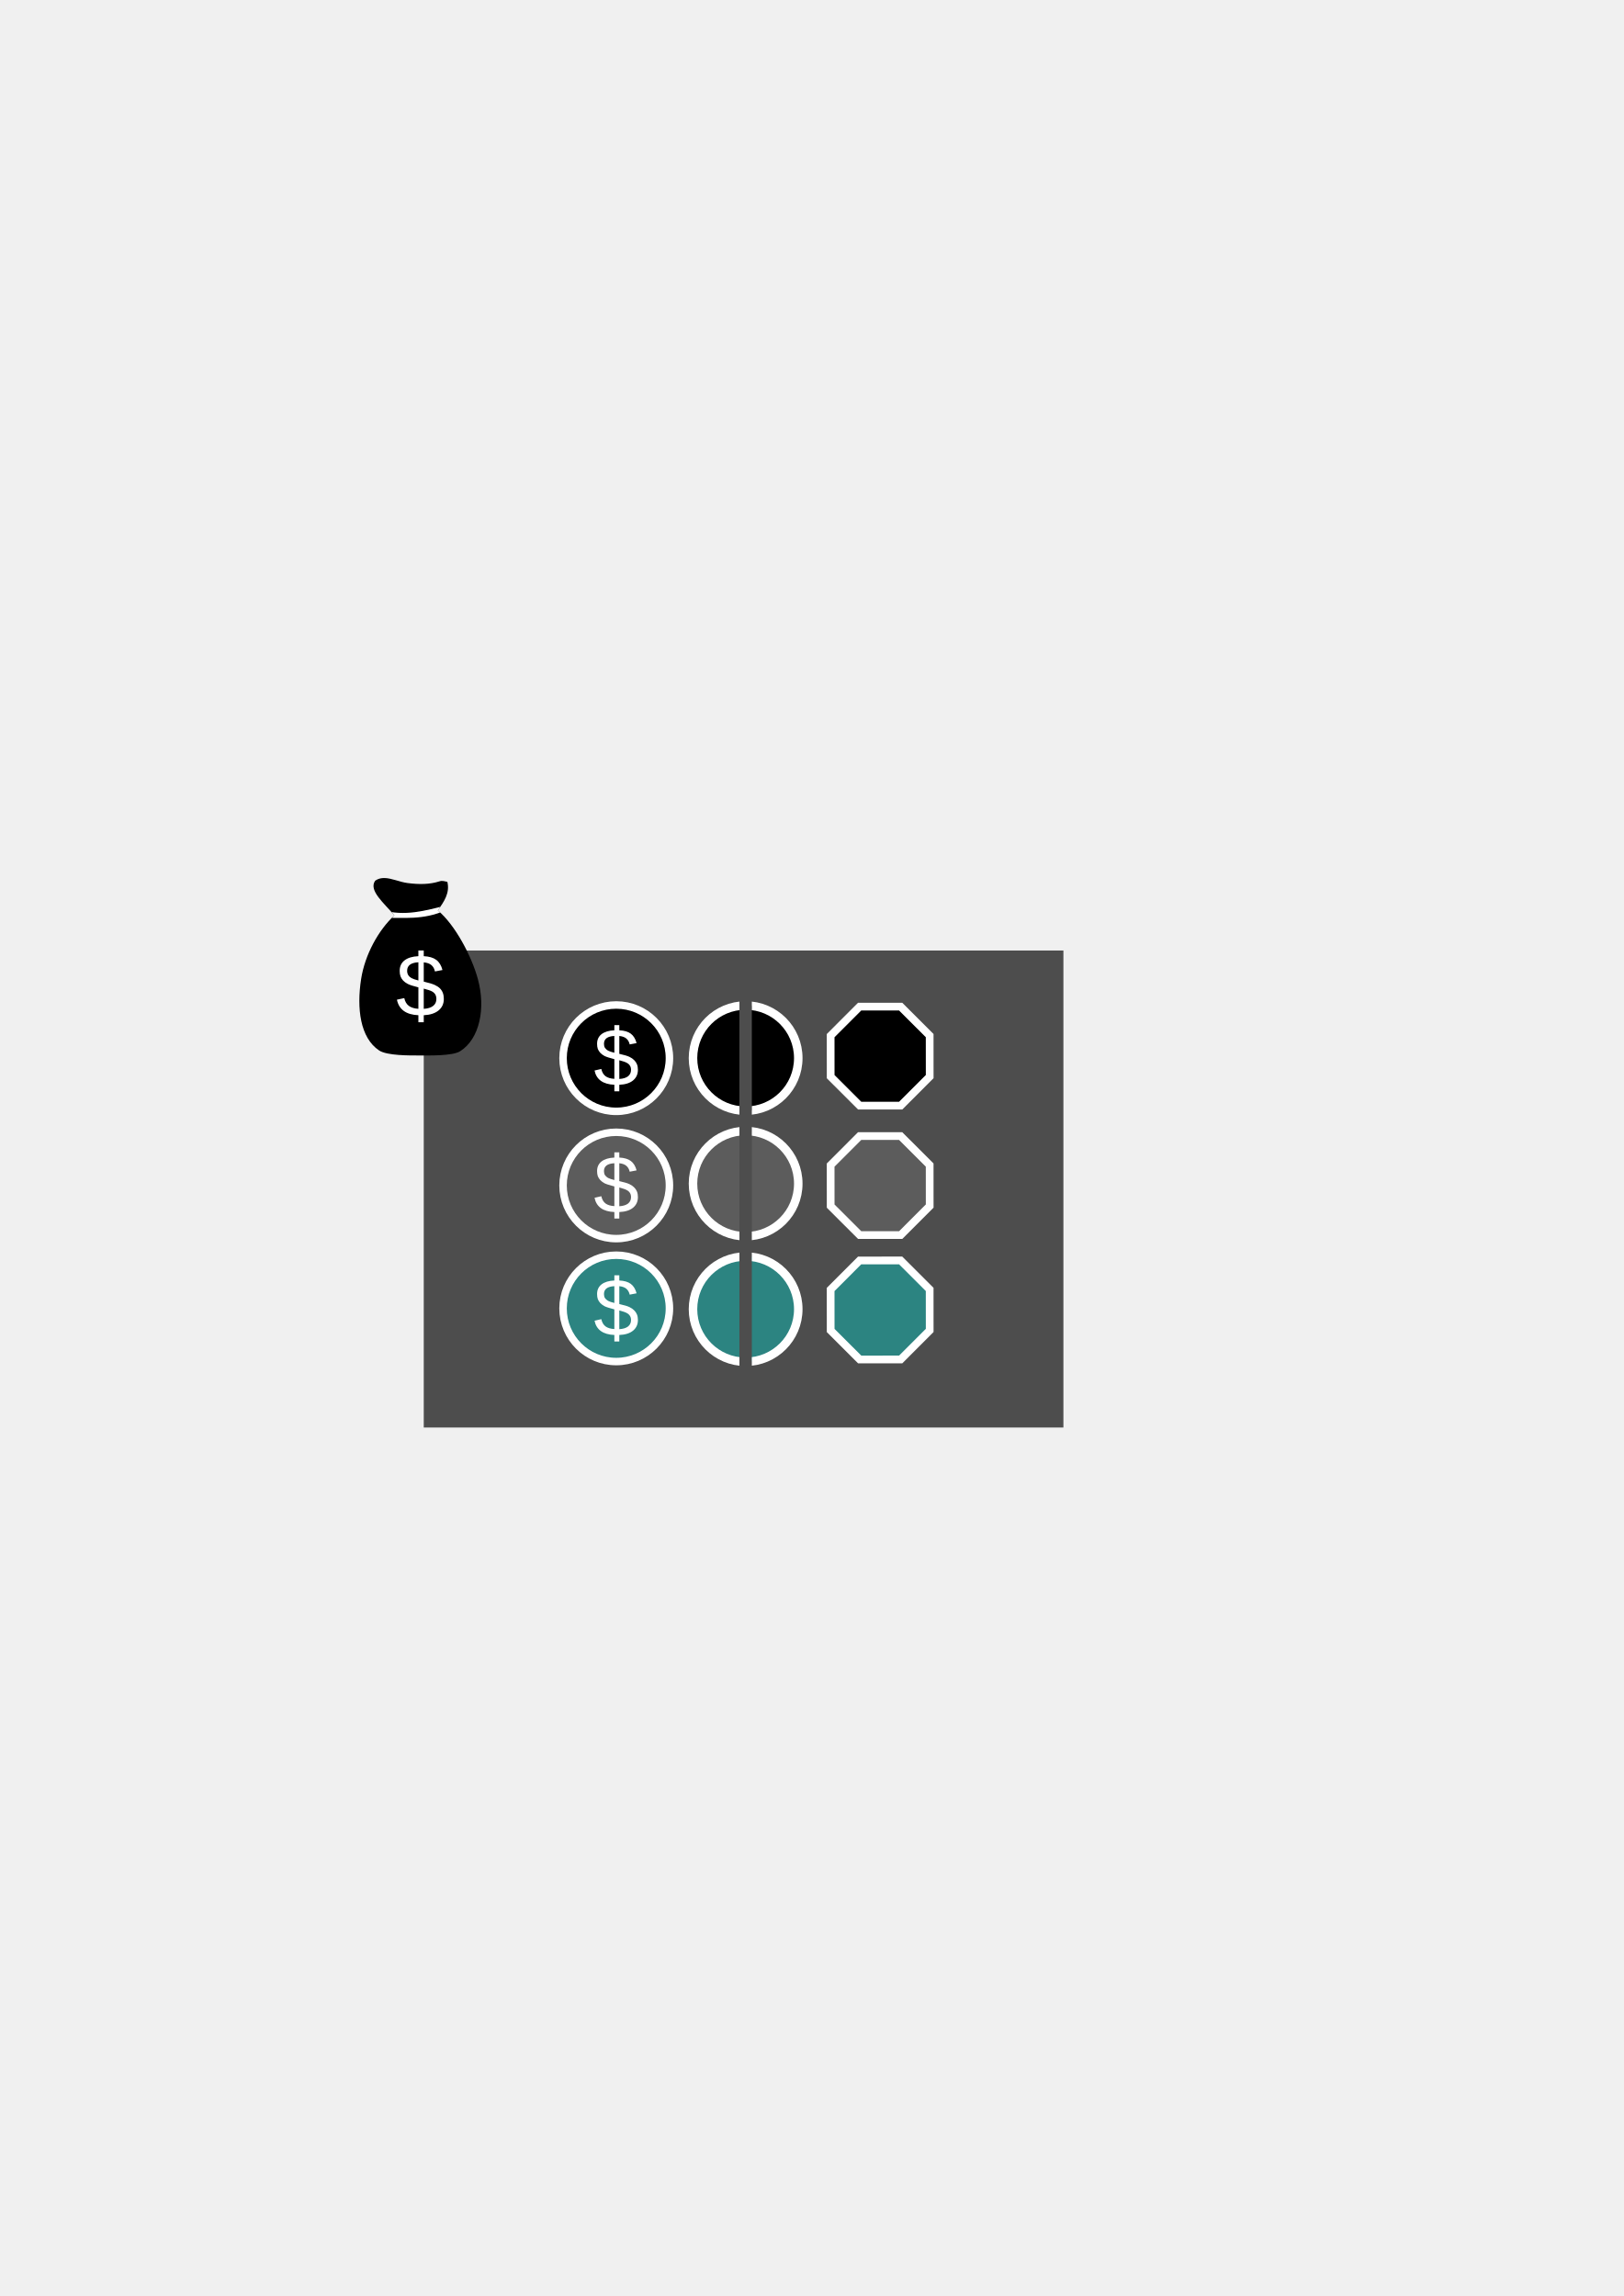
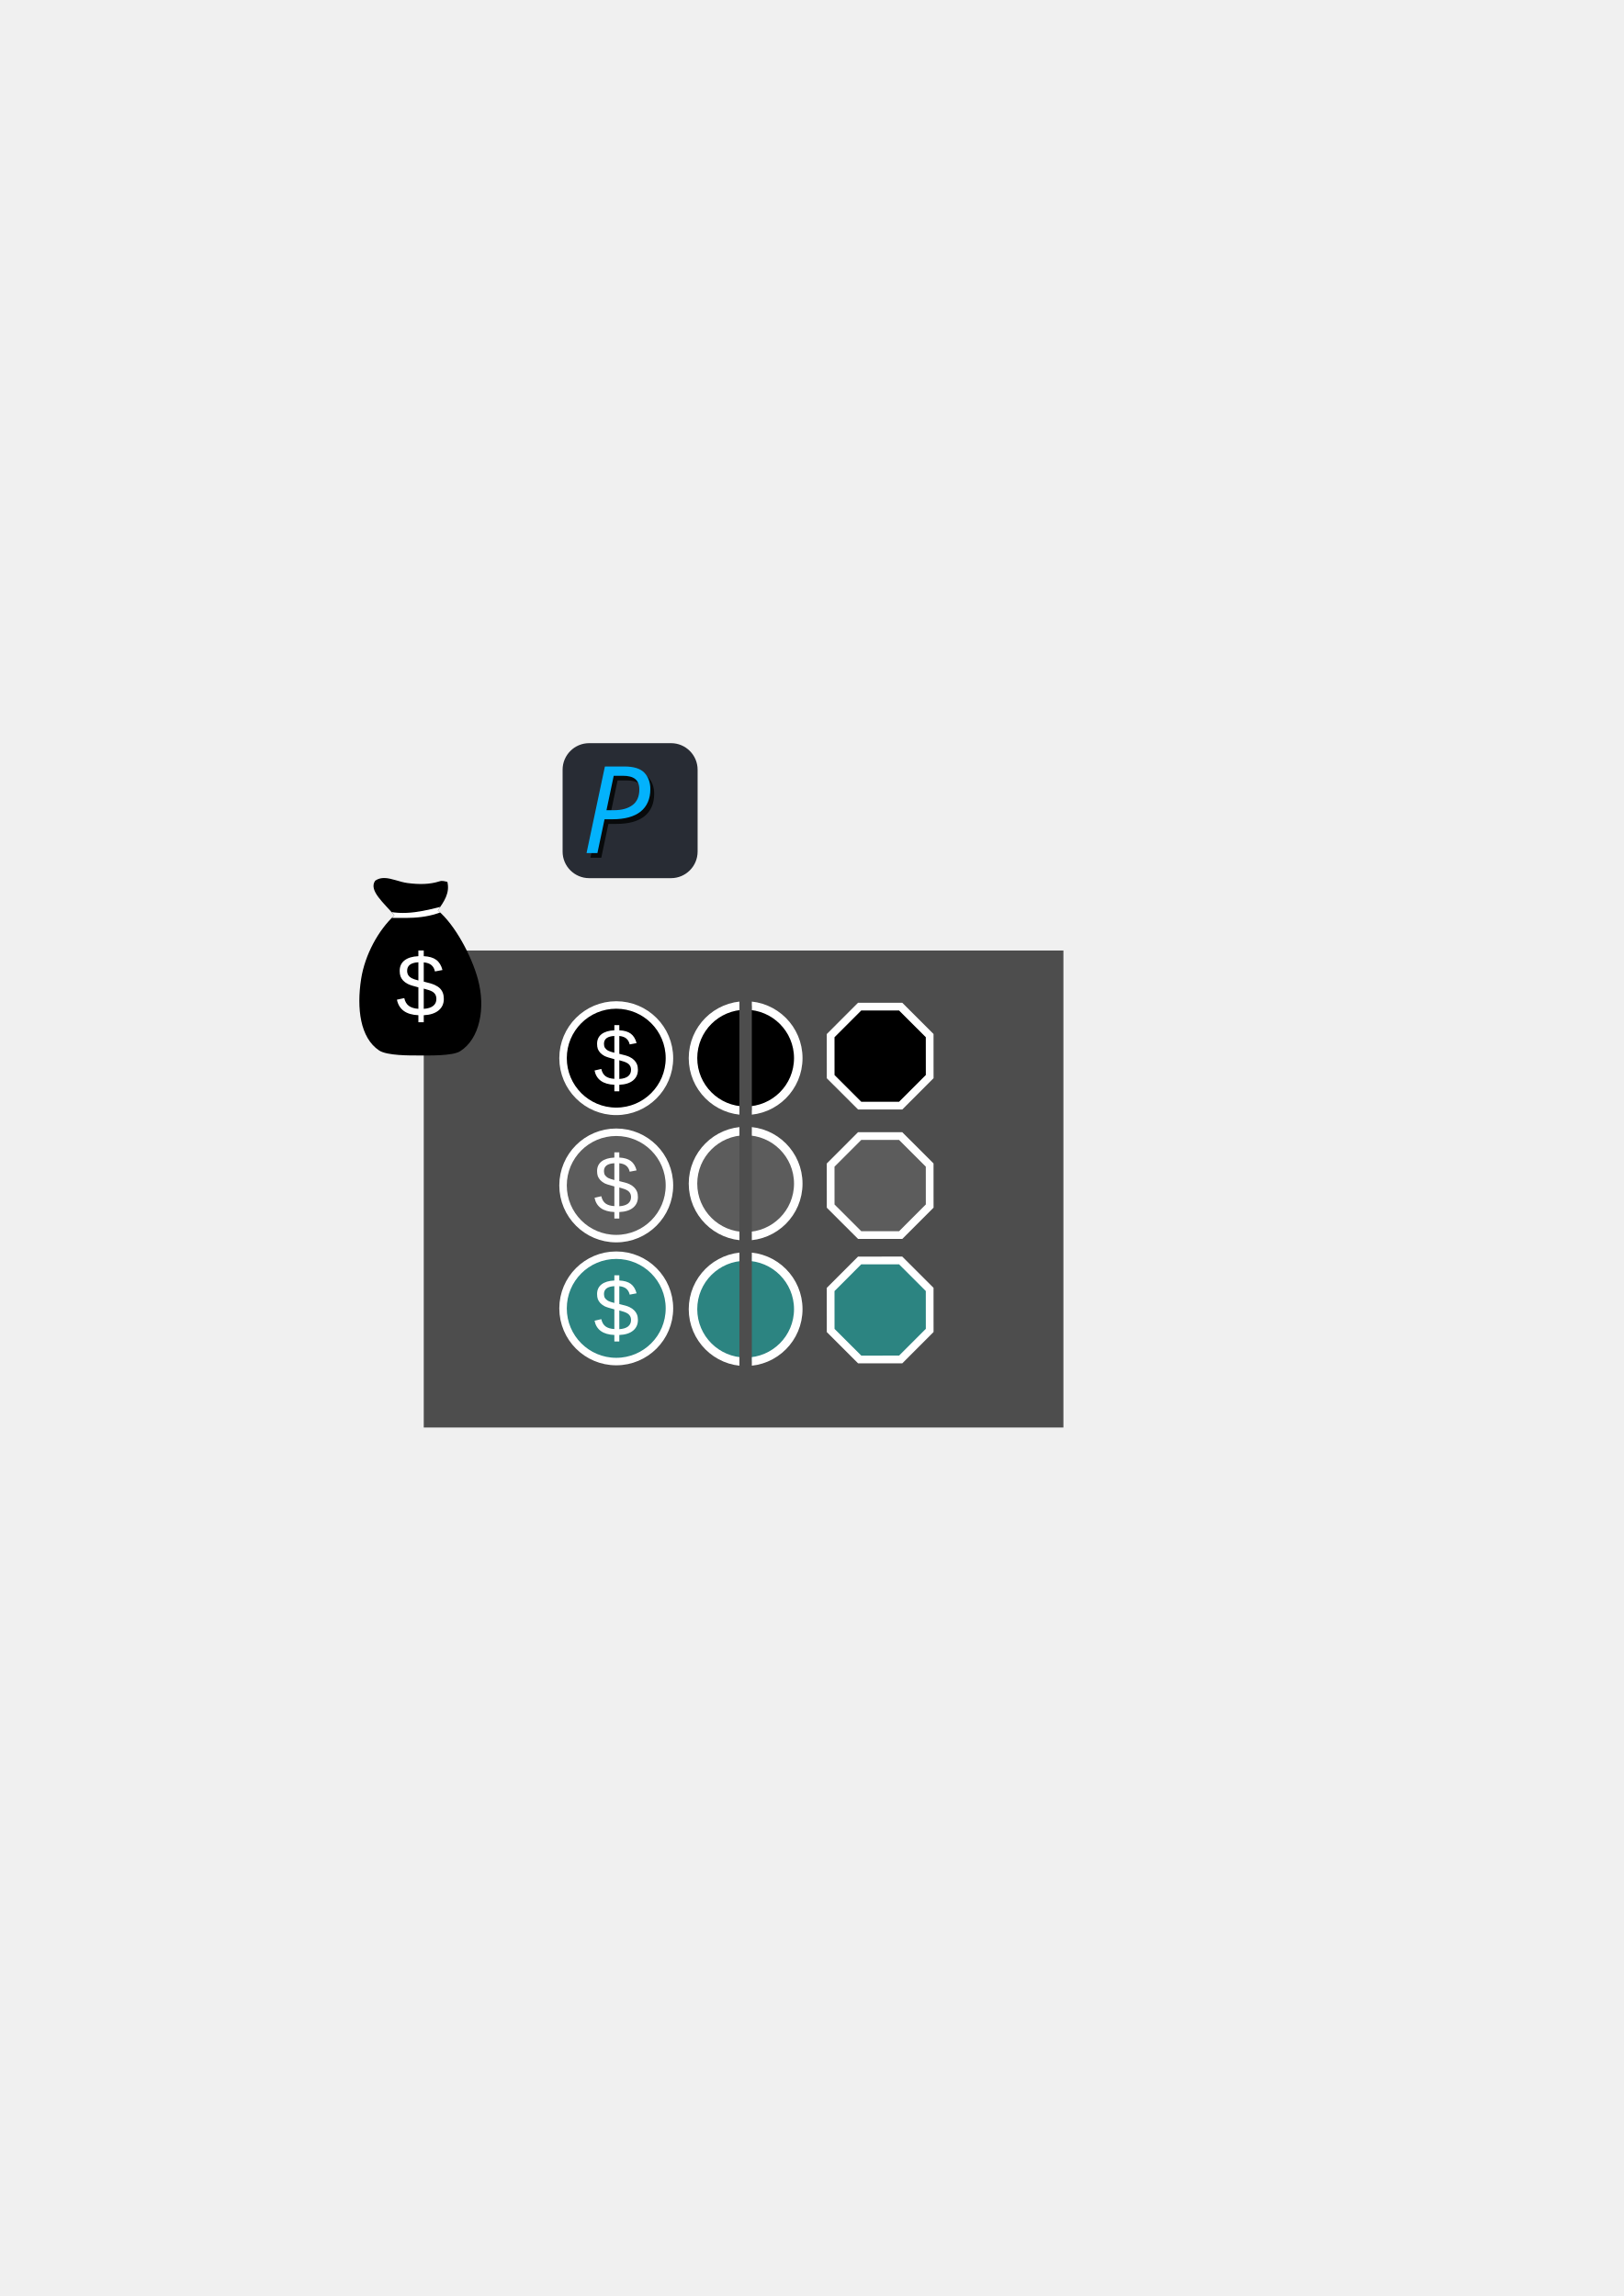
<svg xmlns="http://www.w3.org/2000/svg" width="210mm" height="297mm" viewBox="0 0 210 297" version="1.1" id="svg8">
  <defs id="defs2">
    <clipPath clipPathUnits="userSpaceOnUse" id="clipPath934">
      <path style="fill:#000000;fill-opacity:1;stroke:none;stroke-width:0.941;stroke-miterlimit:4;stroke-dasharray:none;stroke-opacity:1" d="m 73.592,127.582 c -0.424,-0.01 -0.83,0.078 -1.209,0.342 -0.915,1.266 1.192,2.935 2.478,4.494 -2.042,1.87 -3.812,5.067 -4.303,8.235 -0.588,3.794 -0.123,7.593 2.321,9.229 1.03,0.69 3.993,0.654 5.23,0.654 1.17,0 4.262,0.077 5.25,-0.545 2.535,-1.594 3.334,-5.55 2.301,-9.338 -0.818,-3.001 -2.957,-7.027 -5.176,-8.877 0.781,-1.138 1.581,-2.237 1.228,-3.702 -0.342,-0.055 -0.628,-0.189 -1.014,-0.064 -1.249,0.403 -2.609,0.422 -4.141,0.221 -1.012,-0.132 -2.032,-0.627 -2.965,-0.649 z" id="path936" />
    </clipPath>
    <clipPath clipPathUnits="userSpaceOnUse" id="clipPath1017">
      <path style="fill:#000000;fill-opacity:1;stroke:none;stroke-width:1;stroke-miterlimit:4;stroke-dasharray:none;stroke-opacity:1" d="m 87.731,127.751 v 16.237 h 8.924 v -16.237 z m 10.528,0 v 16.237 H 108.511 v -16.237 z" id="path1019" />
    </clipPath>
  </defs>
  <g id="layer1">
    <rect style="fill:#4d4d4d;fill-opacity:1;stroke:none;stroke-width:1.366;stroke-miterlimit:4;stroke-dasharray:none;stroke-opacity:1" id="rect960" width="82.729" height="61.702" x="54.805" y="122.954" />
    <path id="path841" d="m 49.738,113.577 c -0.424,-0.01 -0.83,0.078 -1.209,0.342 -0.915,1.266 1.192,2.935 2.478,4.494 -2.042,1.87 -3.812,5.067 -4.303,8.235 -0.588,3.794 -0.123,7.593 2.321,9.229 1.03,0.69 3.993,0.654 5.23,0.654 1.17,0 4.262,0.077 5.25,-0.545 2.535,-1.594 3.334,-5.55 2.301,-9.338 -0.818,-3.001 -2.957,-7.027 -5.176,-8.877 0.781,-1.138 1.581,-2.237 1.228,-3.702 -0.342,-0.055 -0.628,-0.189 -1.014,-0.064 -1.249,0.403 -2.609,0.422 -4.141,0.221 -1.012,-0.132 -2.032,-0.627 -2.965,-0.649 z" style="fill:#000000;fill-opacity:1;stroke:none;stroke-width:0.941;stroke-miterlimit:4;stroke-dasharray:none;stroke-opacity:1" />
    <path style="fill:#ffffff;stroke:none;stroke-width:0.265px;stroke-linecap:butt;stroke-linejoin:miter;stroke-opacity:1" d="m 73.257,131.73 c 2.989,0.838 5.541,0.088 8.405,-0.633 l -0.162,0.654 c -2.985,1.324 -5.401,0.916 -8.148,0.995 z" id="path846" clip-path="url(#clipPath934)" transform="translate(-23.85381,-14.00492)" />
    <g aria-label="$" style="font-style:normal;font-weight:normal;font-size:11.458px;line-height:1.25;font-family:sans-serif;letter-spacing:0px;word-spacing:0px;fill:#000000;fill-opacity:1;stroke:none;stroke-width:0.286" id="text850" transform="translate(-23.85381,-14.00492)">
      <path d="m 77.965,145.328 q -2.383,-0.101 -2.775,-2.008 l 0.951,-0.207 q 0.14,0.666 0.582,1.001 0.448,0.336 1.242,0.386 v -2.775 q -0.99,-0.246 -1.371,-0.442 -0.375,-0.196 -0.61,-0.448 -0.229,-0.257 -0.336,-0.548 -0.101,-0.291 -0.101,-0.699 0,-0.867 0.627,-1.354 0.632,-0.492 1.79,-0.543 v -0.733 h 0.694 v 0.733 q 1.046,0.05 1.617,0.476 0.571,0.42 0.806,1.315 l -0.973,0.185 q -0.112,-0.526 -0.453,-0.817 -0.341,-0.297 -0.996,-0.358 v 2.49 q 1.001,0.235 1.421,0.431 0.425,0.196 0.671,0.442 0.246,0.246 0.375,0.582 0.129,0.336 0.129,0.789 0,0.923 -0.677,1.483 -0.677,0.559 -1.919,0.621 v 0.906 h -0.694 z m 2.327,-2.092 q 0,-0.364 -0.145,-0.599 -0.145,-0.235 -0.42,-0.386 -0.274,-0.157 -1.069,-0.364 v 2.618 q 0.789,-0.05 1.208,-0.375 0.425,-0.324 0.425,-0.895 z m -3.782,-3.659 q 0,0.33 0.14,0.559 0.14,0.229 0.414,0.386 0.28,0.157 0.901,0.313 v -2.355 q -1.455,0.078 -1.455,1.097 z" style="font-style:normal;font-variant:normal;font-weight:normal;font-stretch:normal;font-family:'Liberation Sans';-inkscape-font-specification:'Liberation Sans';fill:#ffffff;stroke-width:0.286" id="path852" />
    </g>
    <g id="g1040">
      <circle r="6.88" cy="136.879" cx="79.701" id="path1025" style="fill:#000000;fill-opacity:1;stroke:#ffffff;stroke-width:0.968;stroke-miterlimit:4;stroke-dasharray:none;stroke-opacity:1" />
      <text xml:space="preserve" style="font-style:normal;font-weight:normal;font-size:10.583px;line-height:1.25;font-family:sans-serif;letter-spacing:0px;word-spacing:0px;fill:#ffffff;fill-opacity:1;stroke:none;stroke-width:0.265" x="76.786" y="140.429" id="text1029">
        <tspan id="tspan1027" x="76.786" y="140.429" style="font-style:normal;font-variant:normal;font-weight:normal;font-stretch:normal;font-family:'Liberation Sans';-inkscape-font-specification:'Liberation Sans';fill:#ffffff;stroke-width:0.265">$</tspan>
      </text>
    </g>
    <circle style="fill:#000000;fill-opacity:1;stroke:#ffffff;stroke-width:1.1;stroke-miterlimit:4;stroke-dasharray:none;stroke-opacity:1" id="path997" cx="97.457" cy="135.936" r="6.808" clip-path="url(#clipPath1017)" transform="translate(-1.021357,0.9367154)" />
    <path style="fill:#000000;fill-opacity:1;stroke:#ffffff;stroke-width:1;stroke-miterlimit:4;stroke-dasharray:none;stroke-opacity:1" id="path1021" d="m 117.033,132.55 -4.209,3.229 -5.259,-0.692 -3.229,-4.209 0.692,-5.259 4.209,-3.229 5.259,0.692 3.229,4.209 z" transform="rotate(-7.536231,169.6046,111.5577)" />
    <g id="g1048" transform="translate(0,16.4638)">
      <circle style="fill:#5c5c5c;fill-opacity:1;stroke:#ffffff;stroke-width:0.968;stroke-miterlimit:4;stroke-dasharray:none;stroke-opacity:1" id="circle1042" cx="79.701" cy="136.879" r="6.88" />
      <text id="text1046" y="140.429" x="76.786" style="font-style:normal;font-weight:normal;font-size:10.583px;line-height:1.25;font-family:sans-serif;letter-spacing:0px;word-spacing:0px;fill:#ffffff;fill-opacity:1;stroke:none;stroke-width:0.265" xml:space="preserve">
        <tspan style="font-style:normal;font-variant:normal;font-weight:normal;font-stretch:normal;font-family:'Liberation Sans';-inkscape-font-specification:'Liberation Sans';fill:#ffffff;stroke-width:0.265" y="140.429" x="76.786" id="tspan1044">$</tspan>
      </text>
    </g>
    <g transform="translate(0,32.36634)" id="g1056">
      <circle r="6.88" cy="136.879" cx="79.701" id="circle1050" style="fill:#2c8481;fill-opacity:1;stroke:#ffffff;stroke-width:0.968;stroke-miterlimit:4;stroke-dasharray:none;stroke-opacity:1" />
      <text xml:space="preserve" style="font-style:normal;font-weight:normal;font-size:10.583px;line-height:1.25;font-family:sans-serif;letter-spacing:0px;word-spacing:0px;fill:#ffffff;fill-opacity:1;stroke:none;stroke-width:0.265" x="76.786" y="140.429" id="text1054">
        <tspan id="tspan1052" x="76.786" y="140.429" style="font-style:normal;font-variant:normal;font-weight:normal;font-stretch:normal;font-family:'Liberation Sans';-inkscape-font-specification:'Liberation Sans';fill:#ffffff;stroke-width:0.265">$</tspan>
      </text>
    </g>
    <circle transform="translate(-1.021357,17.17346)" clip-path="url(#clipPath1017)" r="6.808" cy="135.936" cx="97.457" id="circle1058" style="fill:#5c5c5c;fill-opacity:1;stroke:#ffffff;stroke-width:1.1;stroke-miterlimit:4;stroke-dasharray:none;stroke-opacity:1" />
    <circle style="fill:#2c8481;fill-opacity:1;stroke:#ffffff;stroke-width:1.1;stroke-miterlimit:4;stroke-dasharray:none;stroke-opacity:1" id="circle1060" cx="97.457" cy="135.936" r="6.808" clip-path="url(#clipPath1017)" transform="translate(-1.021357,33.4102)" />
    <path transform="rotate(-7.536231,296.7242,119.9299)" d="m 117.033,132.55 -4.209,3.229 -5.259,-0.692 -3.229,-4.209 0.692,-5.259 4.209,-3.229 5.259,0.692 3.229,4.209 z" id="path1062" style="fill:#5c5c5c;fill-opacity:1;stroke:#ffffff;stroke-width:1;stroke-miterlimit:4;stroke-dasharray:none;stroke-opacity:1" />
    <path style="fill:#2c8481;fill-opacity:1;stroke:#ffffff;stroke-width:1;stroke-miterlimit:4;stroke-dasharray:none;stroke-opacity:1" id="path1064" d="m 117.033,132.55 -4.209,3.229 -5.259,-0.692 -3.229,-4.209 0.692,-5.259 4.209,-3.229 5.259,0.692 3.229,4.209 z" transform="rotate(-7.536231,418.8725,127.9747)" />
+     <g id="g856">
+       <g id="g867">
+         <rect style="fill:#282c34;fill-opacity:1;stroke:none;stroke-width:1;stroke-miterlimit:4;stroke-dasharray:none;stroke-opacity:1" id="rect847" width="17.462" height="17.462" x="72.763" y="96.132" ry="3.44" />
+         <text id="text860" y="110.953" x="75.719" style="font-style:normal;font-weight:normal;font-size:15.686px;line-height:1.25;font-family:sans-serif;letter-spacing:0px;word-spacing:0px;fill:#080a0b;fill-opacity:1;stroke:none;stroke-width:0.392" xml:space="preserve">
+           <tspan style="font-style:italic;font-variant:normal;font-weight:normal;font-stretch:normal;font-family:Rubik;-inkscape-font-specification:'Rubik Italic';fill:#080a0b;fill-opacity:1;stroke-width:0.392" y="110.953" x="75.719" id="tspan858">P</tspan>
+         </text>
+         <text xml:space="preserve" style="font-style:normal;font-weight:normal;font-size:15.686px;line-height:1.25;font-family:sans-serif;letter-spacing:0px;word-spacing:0px;fill:#03b2fc;fill-opacity:1;stroke:none;stroke-width:0.392" x="75.219" y="110.353" id="text851">
+           <tspan id="tspan849" x="75.219" y="110.353" style="font-style:italic;font-variant:normal;font-weight:normal;font-stretch:normal;font-family:Rubik;-inkscape-font-specification:'Rubik Italic';fill:#03b2fc;fill-opacity:1;stroke-width:0.392">P</tspan>
+         </text>
+       </g>
+     </g>
  </g>
</svg>
